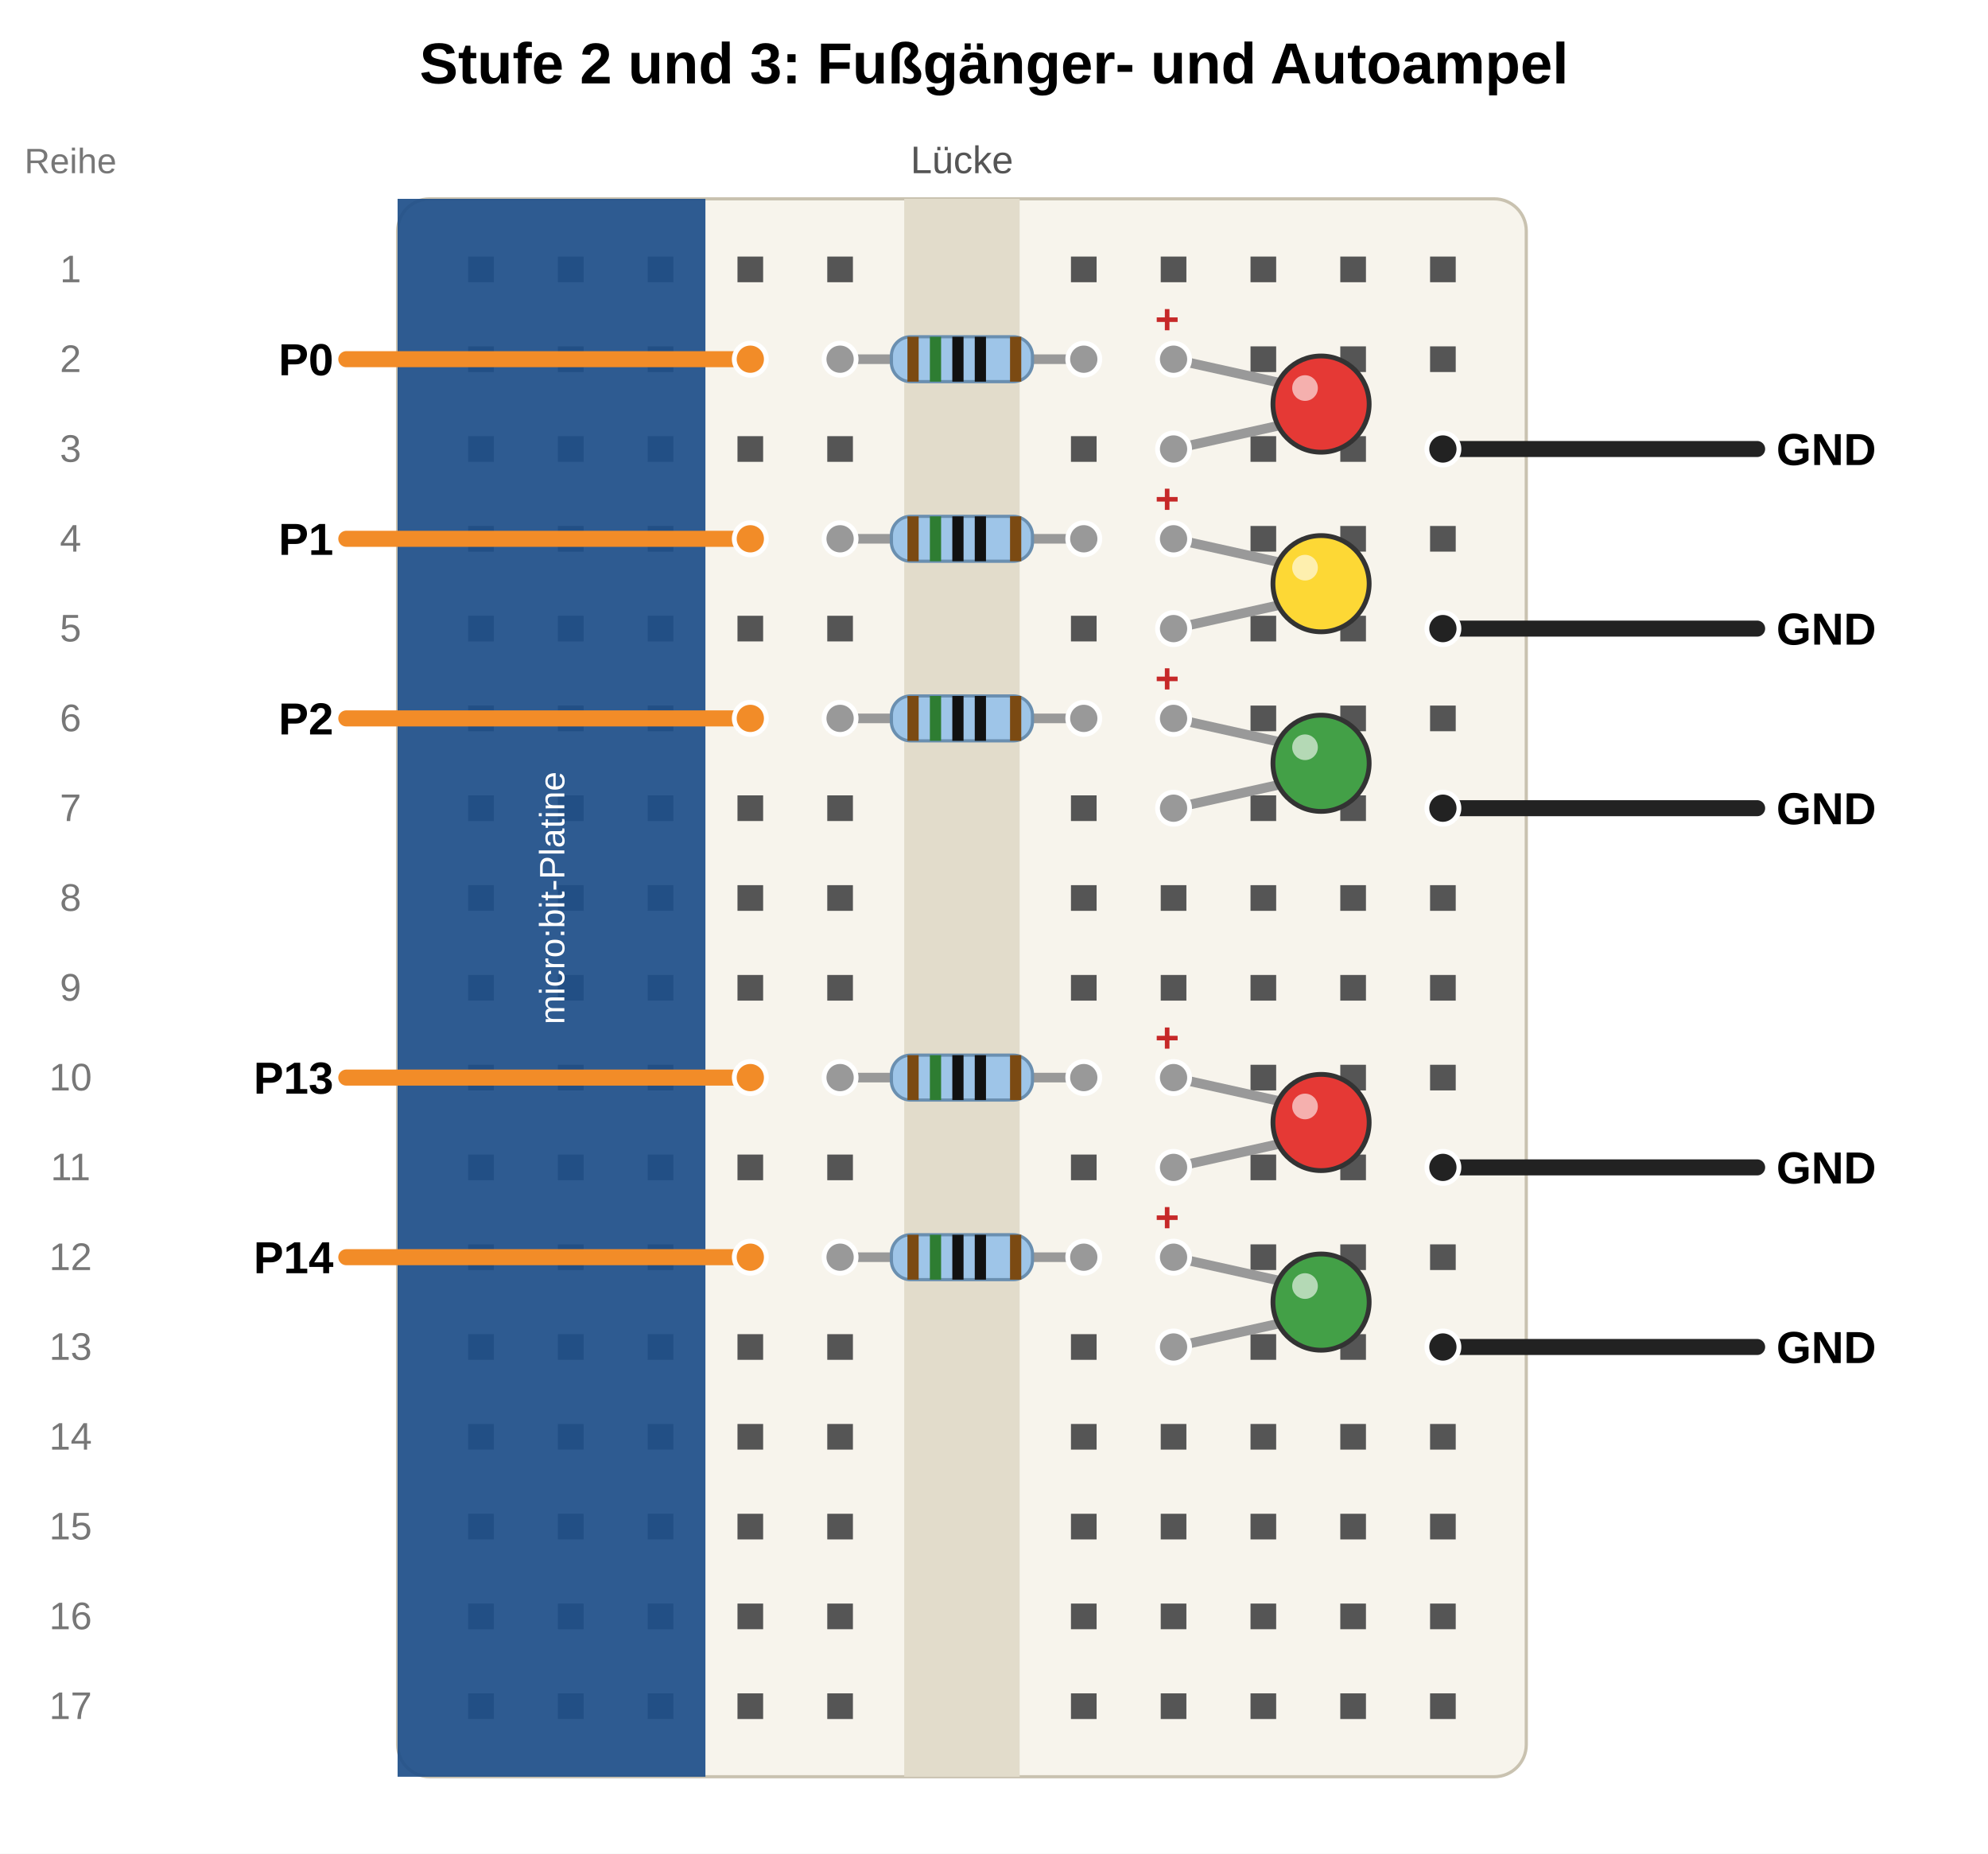
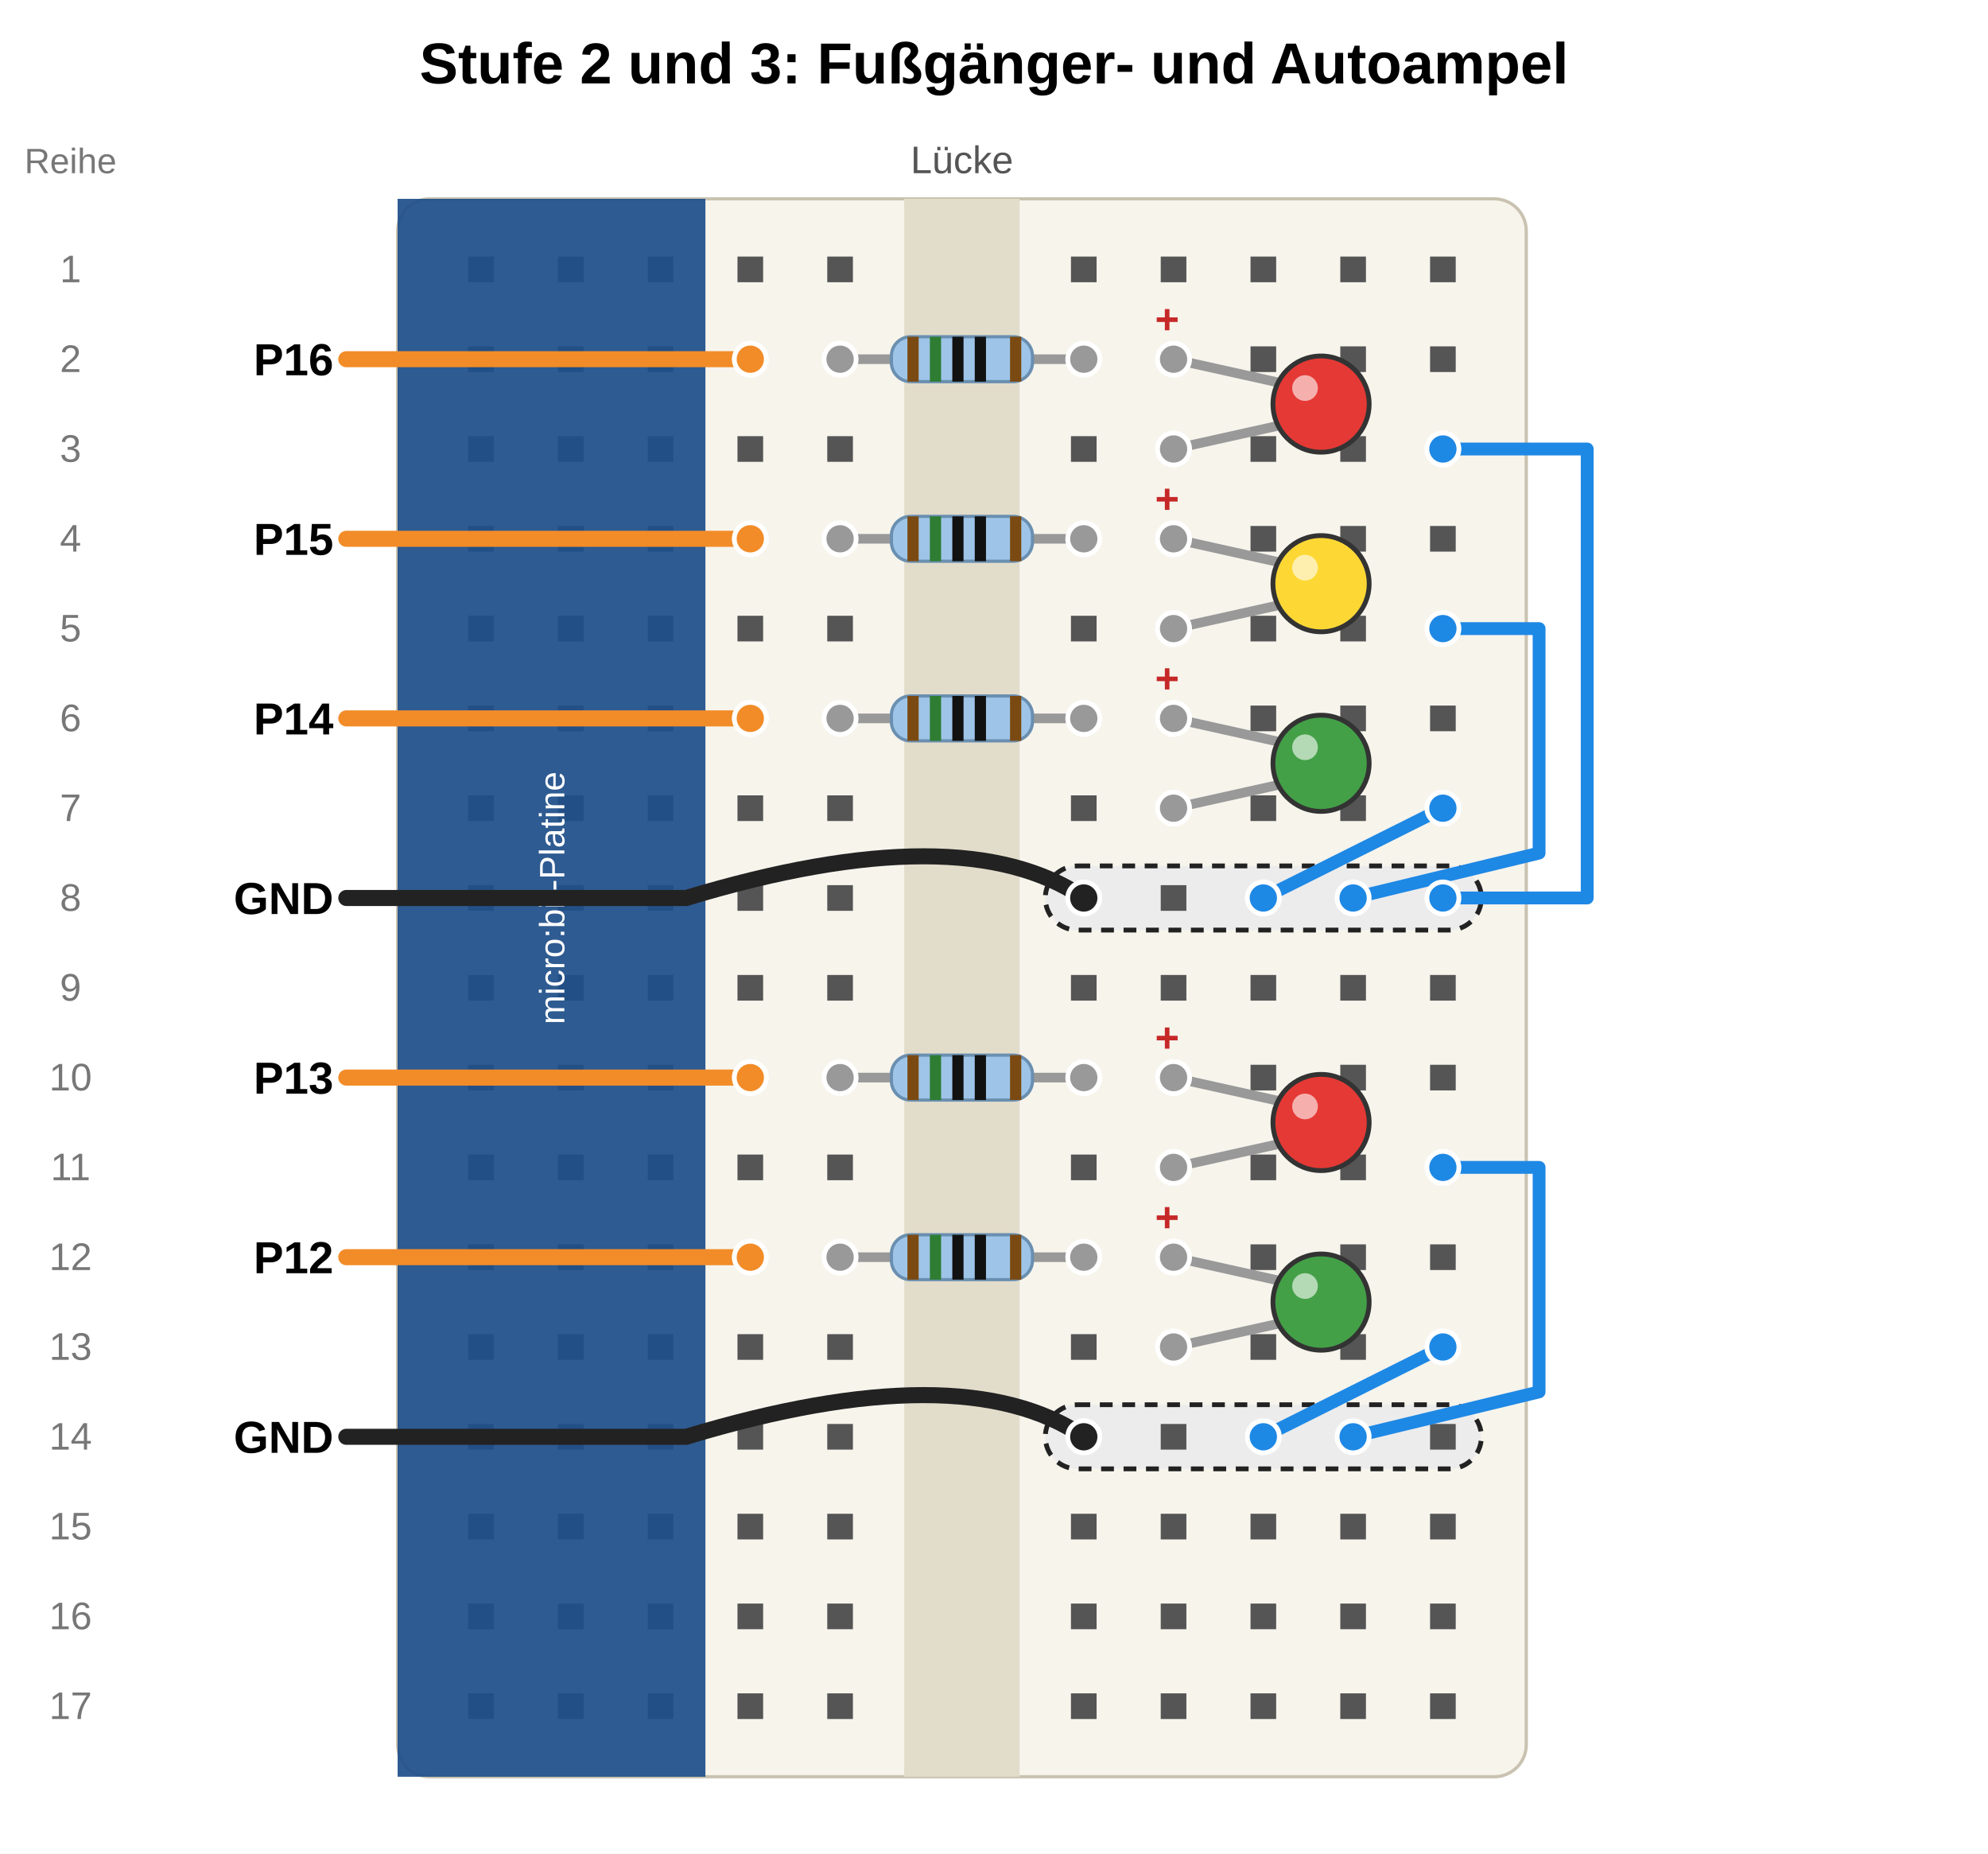
<svg xmlns="http://www.w3.org/2000/svg" viewBox="0 0 620 578" width="620" height="578" role="img" aria-label="Stufe 2 und 3: Fußgänger- und Autoampel">
  <rect width="620" height="578" fill="#fff" />
  <text x="310.0" y="26" text-anchor="middle" font-size="18" font-weight="bold" font-family="Arial, Helvetica, sans-serif">Stufe 2 und 3: Fußgänger- und Autoampel</text>
  <rect x="124" y="62" width="352" height="492" rx="10" fill="#f7f4ec" stroke="#c9c2b0" />
  <rect x="282" y="62" width="36" height="492" fill="#e2dccb" />
  <text x="300" y="54" text-anchor="middle" font-size="12" fill="#555" font-family="Arial, Helvetica, sans-serif">Lücke</text>
  <text x="22" y="88" text-anchor="middle" font-size="12" fill="#777" font-family="Arial, Helvetica, sans-serif">1</text>
  <rect x="146" y="80" width="8" height="8" fill="#555" />
  <rect x="174" y="80" width="8" height="8" fill="#555" />
  <rect x="202" y="80" width="8" height="8" fill="#555" />
  <rect x="230" y="80" width="8" height="8" fill="#555" />
  <rect x="258" y="80" width="8" height="8" fill="#555" />
  <rect x="334" y="80" width="8" height="8" fill="#555" />
  <rect x="362" y="80" width="8" height="8" fill="#555" />
  <rect x="390" y="80" width="8" height="8" fill="#555" />
  <rect x="418" y="80" width="8" height="8" fill="#555" />
  <rect x="446" y="80" width="8" height="8" fill="#555" />
  <text x="22" y="116" text-anchor="middle" font-size="12" fill="#777" font-family="Arial, Helvetica, sans-serif">2</text>
  <rect x="146" y="108" width="8" height="8" fill="#555" />
  <rect x="174" y="108" width="8" height="8" fill="#555" />
  <rect x="202" y="108" width="8" height="8" fill="#555" />
  <rect x="230" y="108" width="8" height="8" fill="#555" />
  <rect x="258" y="108" width="8" height="8" fill="#555" />
  <rect x="334" y="108" width="8" height="8" fill="#555" />
  <rect x="362" y="108" width="8" height="8" fill="#555" />
  <rect x="390" y="108" width="8" height="8" fill="#555" />
  <rect x="418" y="108" width="8" height="8" fill="#555" />
  <rect x="446" y="108" width="8" height="8" fill="#555" />
  <text x="22" y="144" text-anchor="middle" font-size="12" fill="#777" font-family="Arial, Helvetica, sans-serif">3</text>
  <rect x="146" y="136" width="8" height="8" fill="#555" />
  <rect x="174" y="136" width="8" height="8" fill="#555" />
  <rect x="202" y="136" width="8" height="8" fill="#555" />
  <rect x="230" y="136" width="8" height="8" fill="#555" />
  <rect x="258" y="136" width="8" height="8" fill="#555" />
  <rect x="334" y="136" width="8" height="8" fill="#555" />
  <rect x="362" y="136" width="8" height="8" fill="#555" />
  <rect x="390" y="136" width="8" height="8" fill="#555" />
  <rect x="418" y="136" width="8" height="8" fill="#555" />
  <rect x="446" y="136" width="8" height="8" fill="#555" />
  <text x="22" y="172" text-anchor="middle" font-size="12" fill="#777" font-family="Arial, Helvetica, sans-serif">4</text>
  <rect x="146" y="164" width="8" height="8" fill="#555" />
  <rect x="174" y="164" width="8" height="8" fill="#555" />
  <rect x="202" y="164" width="8" height="8" fill="#555" />
  <rect x="230" y="164" width="8" height="8" fill="#555" />
  <rect x="258" y="164" width="8" height="8" fill="#555" />
  <rect x="334" y="164" width="8" height="8" fill="#555" />
  <rect x="362" y="164" width="8" height="8" fill="#555" />
  <rect x="390" y="164" width="8" height="8" fill="#555" />
  <rect x="418" y="164" width="8" height="8" fill="#555" />
  <rect x="446" y="164" width="8" height="8" fill="#555" />
  <text x="22" y="200" text-anchor="middle" font-size="12" fill="#777" font-family="Arial, Helvetica, sans-serif">5</text>
  <rect x="146" y="192" width="8" height="8" fill="#555" />
  <rect x="174" y="192" width="8" height="8" fill="#555" />
  <rect x="202" y="192" width="8" height="8" fill="#555" />
  <rect x="230" y="192" width="8" height="8" fill="#555" />
  <rect x="258" y="192" width="8" height="8" fill="#555" />
  <rect x="334" y="192" width="8" height="8" fill="#555" />
  <rect x="362" y="192" width="8" height="8" fill="#555" />
  <rect x="390" y="192" width="8" height="8" fill="#555" />
  <rect x="418" y="192" width="8" height="8" fill="#555" />
  <rect x="446" y="192" width="8" height="8" fill="#555" />
  <text x="22" y="228" text-anchor="middle" font-size="12" fill="#777" font-family="Arial, Helvetica, sans-serif">6</text>
  <rect x="146" y="220" width="8" height="8" fill="#555" />
  <rect x="174" y="220" width="8" height="8" fill="#555" />
  <rect x="202" y="220" width="8" height="8" fill="#555" />
  <rect x="230" y="220" width="8" height="8" fill="#555" />
  <rect x="258" y="220" width="8" height="8" fill="#555" />
  <rect x="334" y="220" width="8" height="8" fill="#555" />
  <rect x="362" y="220" width="8" height="8" fill="#555" />
  <rect x="390" y="220" width="8" height="8" fill="#555" />
  <rect x="418" y="220" width="8" height="8" fill="#555" />
  <rect x="446" y="220" width="8" height="8" fill="#555" />
  <text x="22" y="256" text-anchor="middle" font-size="12" fill="#777" font-family="Arial, Helvetica, sans-serif">7</text>
  <rect x="146" y="248" width="8" height="8" fill="#555" />
  <rect x="174" y="248" width="8" height="8" fill="#555" />
  <rect x="202" y="248" width="8" height="8" fill="#555" />
  <rect x="230" y="248" width="8" height="8" fill="#555" />
  <rect x="258" y="248" width="8" height="8" fill="#555" />
  <rect x="334" y="248" width="8" height="8" fill="#555" />
  <rect x="362" y="248" width="8" height="8" fill="#555" />
  <rect x="390" y="248" width="8" height="8" fill="#555" />
  <rect x="418" y="248" width="8" height="8" fill="#555" />
  <rect x="446" y="248" width="8" height="8" fill="#555" />
  <text x="22" y="284" text-anchor="middle" font-size="12" fill="#777" font-family="Arial, Helvetica, sans-serif">8</text>
  <rect x="146" y="276" width="8" height="8" fill="#555" />
  <rect x="174" y="276" width="8" height="8" fill="#555" />
  <rect x="202" y="276" width="8" height="8" fill="#555" />
  <rect x="230" y="276" width="8" height="8" fill="#555" />
  <rect x="258" y="276" width="8" height="8" fill="#555" />
  <rect x="334" y="276" width="8" height="8" fill="#555" />
  <rect x="362" y="276" width="8" height="8" fill="#555" />
  <rect x="390" y="276" width="8" height="8" fill="#555" />
  <rect x="418" y="276" width="8" height="8" fill="#555" />
  <rect x="446" y="276" width="8" height="8" fill="#555" />
  <text x="22" y="312" text-anchor="middle" font-size="12" fill="#777" font-family="Arial, Helvetica, sans-serif">9</text>
  <rect x="146" y="304" width="8" height="8" fill="#555" />
  <rect x="174" y="304" width="8" height="8" fill="#555" />
  <rect x="202" y="304" width="8" height="8" fill="#555" />
  <rect x="230" y="304" width="8" height="8" fill="#555" />
  <rect x="258" y="304" width="8" height="8" fill="#555" />
  <rect x="334" y="304" width="8" height="8" fill="#555" />
  <rect x="362" y="304" width="8" height="8" fill="#555" />
  <rect x="390" y="304" width="8" height="8" fill="#555" />
  <rect x="418" y="304" width="8" height="8" fill="#555" />
  <rect x="446" y="304" width="8" height="8" fill="#555" />
  <text x="22" y="340" text-anchor="middle" font-size="12" fill="#777" font-family="Arial, Helvetica, sans-serif">10</text>
  <rect x="146" y="332" width="8" height="8" fill="#555" />
  <rect x="174" y="332" width="8" height="8" fill="#555" />
  <rect x="202" y="332" width="8" height="8" fill="#555" />
  <rect x="230" y="332" width="8" height="8" fill="#555" />
  <rect x="258" y="332" width="8" height="8" fill="#555" />
  <rect x="334" y="332" width="8" height="8" fill="#555" />
  <rect x="362" y="332" width="8" height="8" fill="#555" />
  <rect x="390" y="332" width="8" height="8" fill="#555" />
  <rect x="418" y="332" width="8" height="8" fill="#555" />
  <rect x="446" y="332" width="8" height="8" fill="#555" />
  <text x="22" y="368" text-anchor="middle" font-size="12" fill="#777" font-family="Arial, Helvetica, sans-serif">11</text>
  <rect x="146" y="360" width="8" height="8" fill="#555" />
  <rect x="174" y="360" width="8" height="8" fill="#555" />
  <rect x="202" y="360" width="8" height="8" fill="#555" />
  <rect x="230" y="360" width="8" height="8" fill="#555" />
  <rect x="258" y="360" width="8" height="8" fill="#555" />
  <rect x="334" y="360" width="8" height="8" fill="#555" />
  <rect x="362" y="360" width="8" height="8" fill="#555" />
  <rect x="390" y="360" width="8" height="8" fill="#555" />
  <rect x="418" y="360" width="8" height="8" fill="#555" />
  <rect x="446" y="360" width="8" height="8" fill="#555" />
  <text x="22" y="396" text-anchor="middle" font-size="12" fill="#777" font-family="Arial, Helvetica, sans-serif">12</text>
  <rect x="146" y="388" width="8" height="8" fill="#555" />
  <rect x="174" y="388" width="8" height="8" fill="#555" />
  <rect x="202" y="388" width="8" height="8" fill="#555" />
  <rect x="230" y="388" width="8" height="8" fill="#555" />
  <rect x="258" y="388" width="8" height="8" fill="#555" />
  <rect x="334" y="388" width="8" height="8" fill="#555" />
  <rect x="362" y="388" width="8" height="8" fill="#555" />
  <rect x="390" y="388" width="8" height="8" fill="#555" />
  <rect x="418" y="388" width="8" height="8" fill="#555" />
  <rect x="446" y="388" width="8" height="8" fill="#555" />
  <text x="22" y="424" text-anchor="middle" font-size="12" fill="#777" font-family="Arial, Helvetica, sans-serif">13</text>
  <rect x="146" y="416" width="8" height="8" fill="#555" />
  <rect x="174" y="416" width="8" height="8" fill="#555" />
  <rect x="202" y="416" width="8" height="8" fill="#555" />
  <rect x="230" y="416" width="8" height="8" fill="#555" />
  <rect x="258" y="416" width="8" height="8" fill="#555" />
  <rect x="334" y="416" width="8" height="8" fill="#555" />
  <rect x="362" y="416" width="8" height="8" fill="#555" />
  <rect x="390" y="416" width="8" height="8" fill="#555" />
  <rect x="418" y="416" width="8" height="8" fill="#555" />
  <rect x="446" y="416" width="8" height="8" fill="#555" />
  <text x="22" y="452" text-anchor="middle" font-size="12" fill="#777" font-family="Arial, Helvetica, sans-serif">14</text>
  <rect x="146" y="444" width="8" height="8" fill="#555" />
  <rect x="174" y="444" width="8" height="8" fill="#555" />
  <rect x="202" y="444" width="8" height="8" fill="#555" />
  <rect x="230" y="444" width="8" height="8" fill="#555" />
  <rect x="258" y="444" width="8" height="8" fill="#555" />
  <rect x="334" y="444" width="8" height="8" fill="#555" />
  <rect x="362" y="444" width="8" height="8" fill="#555" />
  <rect x="390" y="444" width="8" height="8" fill="#555" />
  <rect x="418" y="444" width="8" height="8" fill="#555" />
  <rect x="446" y="444" width="8" height="8" fill="#555" />
  <text x="22" y="480" text-anchor="middle" font-size="12" fill="#777" font-family="Arial, Helvetica, sans-serif">15</text>
  <rect x="146" y="472" width="8" height="8" fill="#555" />
  <rect x="174" y="472" width="8" height="8" fill="#555" />
  <rect x="202" y="472" width="8" height="8" fill="#555" />
  <rect x="230" y="472" width="8" height="8" fill="#555" />
  <rect x="258" y="472" width="8" height="8" fill="#555" />
  <rect x="334" y="472" width="8" height="8" fill="#555" />
  <rect x="362" y="472" width="8" height="8" fill="#555" />
  <rect x="390" y="472" width="8" height="8" fill="#555" />
  <rect x="418" y="472" width="8" height="8" fill="#555" />
  <rect x="446" y="472" width="8" height="8" fill="#555" />
  <text x="22" y="508" text-anchor="middle" font-size="12" fill="#777" font-family="Arial, Helvetica, sans-serif">16</text>
  <rect x="146" y="500" width="8" height="8" fill="#555" />
  <rect x="174" y="500" width="8" height="8" fill="#555" />
  <rect x="202" y="500" width="8" height="8" fill="#555" />
  <rect x="230" y="500" width="8" height="8" fill="#555" />
  <rect x="258" y="500" width="8" height="8" fill="#555" />
  <rect x="334" y="500" width="8" height="8" fill="#555" />
  <rect x="362" y="500" width="8" height="8" fill="#555" />
  <rect x="390" y="500" width="8" height="8" fill="#555" />
  <rect x="418" y="500" width="8" height="8" fill="#555" />
  <rect x="446" y="500" width="8" height="8" fill="#555" />
  <text x="22" y="536" text-anchor="middle" font-size="12" fill="#777" font-family="Arial, Helvetica, sans-serif">17</text>
  <rect x="146" y="528" width="8" height="8" fill="#555" />
  <rect x="174" y="528" width="8" height="8" fill="#555" />
  <rect x="202" y="528" width="8" height="8" fill="#555" />
  <rect x="230" y="528" width="8" height="8" fill="#555" />
  <rect x="258" y="528" width="8" height="8" fill="#555" />
  <rect x="334" y="528" width="8" height="8" fill="#555" />
  <rect x="362" y="528" width="8" height="8" fill="#555" />
  <rect x="390" y="528" width="8" height="8" fill="#555" />
  <rect x="418" y="528" width="8" height="8" fill="#555" />
  <rect x="446" y="528" width="8" height="8" fill="#555" />
  <text x="22" y="54" text-anchor="middle" font-size="11" fill="#777" font-family="Arial, Helvetica, sans-serif">Reihe</text>
  <rect x="124" y="62" width="96" height="492" fill="#1d4e89" opacity="0.92" />
  <text x="172" y="284" text-anchor="middle" font-size="11" fill="#fff" font-family="Arial, Helvetica, sans-serif" transform="rotate(-90 172 280)">micro:bit-Platine</text>
-   <text x="104" y="117" text-anchor="end" font-size="14" font-weight="bold" font-family="Arial, Helvetica, sans-serif">P0</text>
+   <text x="104" y="117" text-anchor="end" font-size="14" font-weight="bold" font-family="Arial, Helvetica, sans-serif">P16</text>
  <line x1="108" y1="112" x2="234" y2="112" stroke="#f28c28" stroke-width="5" stroke-linecap="round" />
  <circle cx="234" cy="112" r="5" fill="#f28c28" stroke="#fff" stroke-width="1.5" />
  <line x1="262" y1="112" x2="338" y2="112" stroke="#999" stroke-width="3" />
  <rect x="278" y="105" width="44" height="14" rx="6" fill="#9ec5e8" stroke="#6a8fb0" />
  <rect x="283" y="105" width="3.5" height="14" fill="#7b4a12" />
  <rect x="290" y="105" width="3.5" height="14" fill="#2e7d32" />
  <rect x="297" y="105" width="3.5" height="14" fill="#111" />
  <rect x="304" y="105" width="3.5" height="14" fill="#111" />
  <rect x="315" y="105" width="3.5" height="14" fill="#7b4a12" />
  <circle cx="262" cy="112" r="5" fill="#999" stroke="#fff" stroke-width="1.5" />
  <circle cx="338" cy="112" r="5" fill="#999" stroke="#fff" stroke-width="1.5" />
  <line x1="366" y1="112" x2="402" y2="120.0" stroke="#999" stroke-width="3" />
  <line x1="366" y1="140" x2="402" y2="132.0" stroke="#999" stroke-width="3" />
  <circle cx="412" cy="126.0" r="15" fill="#e53935" stroke="#333" stroke-width="1.5" />
  <circle cx="407" cy="121.0" r="4" fill="#fff" opacity="0.6" />
  <circle cx="366" cy="112" r="5" fill="#999" stroke="#fff" stroke-width="1.5" />
  <circle cx="366" cy="140" r="5" fill="#999" stroke="#fff" stroke-width="1.5" />
  <text x="364" y="104" text-anchor="middle" font-size="13" font-weight="bold" fill="#c62828" font-family="Arial, Helvetica, sans-serif">+</text>
-   <line x1="450" y1="140" x2="548" y2="140" stroke="#222" stroke-width="5" stroke-linecap="round" />
-   <circle cx="450" cy="140" r="5" fill="#222" stroke="#fff" stroke-width="1.5" />
-   <text x="554" y="145" font-size="14" font-weight="bold" font-family="Arial, Helvetica, sans-serif">GND</text>
-   <text x="104" y="173" text-anchor="end" font-size="14" font-weight="bold" font-family="Arial, Helvetica, sans-serif">P1</text>
+   <text x="104" y="173" text-anchor="end" font-size="14" font-weight="bold" font-family="Arial, Helvetica, sans-serif">P15</text>
  <line x1="108" y1="168" x2="234" y2="168" stroke="#f28c28" stroke-width="5" stroke-linecap="round" />
  <circle cx="234" cy="168" r="5" fill="#f28c28" stroke="#fff" stroke-width="1.5" />
  <line x1="262" y1="168" x2="338" y2="168" stroke="#999" stroke-width="3" />
  <rect x="278" y="161" width="44" height="14" rx="6" fill="#9ec5e8" stroke="#6a8fb0" />
  <rect x="283" y="161" width="3.5" height="14" fill="#7b4a12" />
  <rect x="290" y="161" width="3.5" height="14" fill="#2e7d32" />
  <rect x="297" y="161" width="3.5" height="14" fill="#111" />
  <rect x="304" y="161" width="3.5" height="14" fill="#111" />
  <rect x="315" y="161" width="3.5" height="14" fill="#7b4a12" />
  <circle cx="262" cy="168" r="5" fill="#999" stroke="#fff" stroke-width="1.5" />
  <circle cx="338" cy="168" r="5" fill="#999" stroke="#fff" stroke-width="1.5" />
  <line x1="366" y1="168" x2="402" y2="176.0" stroke="#999" stroke-width="3" />
  <line x1="366" y1="196" x2="402" y2="188.0" stroke="#999" stroke-width="3" />
  <circle cx="412" cy="182.0" r="15" fill="#fdd835" stroke="#333" stroke-width="1.5" />
  <circle cx="407" cy="177.0" r="4" fill="#fff" opacity="0.6" />
  <circle cx="366" cy="168" r="5" fill="#999" stroke="#fff" stroke-width="1.5" />
  <circle cx="366" cy="196" r="5" fill="#999" stroke="#fff" stroke-width="1.5" />
  <text x="364" y="160" text-anchor="middle" font-size="13" font-weight="bold" fill="#c62828" font-family="Arial, Helvetica, sans-serif">+</text>
-   <line x1="450" y1="196" x2="548" y2="196" stroke="#222" stroke-width="5" stroke-linecap="round" />
-   <circle cx="450" cy="196" r="5" fill="#222" stroke="#fff" stroke-width="1.5" />
-   <text x="554" y="201" font-size="14" font-weight="bold" font-family="Arial, Helvetica, sans-serif">GND</text>
-   <text x="104" y="229" text-anchor="end" font-size="14" font-weight="bold" font-family="Arial, Helvetica, sans-serif">P2</text>
+   <text x="104" y="229" text-anchor="end" font-size="14" font-weight="bold" font-family="Arial, Helvetica, sans-serif">P14</text>
  <line x1="108" y1="224" x2="234" y2="224" stroke="#f28c28" stroke-width="5" stroke-linecap="round" />
  <circle cx="234" cy="224" r="5" fill="#f28c28" stroke="#fff" stroke-width="1.5" />
  <line x1="262" y1="224" x2="338" y2="224" stroke="#999" stroke-width="3" />
  <rect x="278" y="217" width="44" height="14" rx="6" fill="#9ec5e8" stroke="#6a8fb0" />
  <rect x="283" y="217" width="3.5" height="14" fill="#7b4a12" />
  <rect x="290" y="217" width="3.5" height="14" fill="#2e7d32" />
  <rect x="297" y="217" width="3.5" height="14" fill="#111" />
  <rect x="304" y="217" width="3.5" height="14" fill="#111" />
  <rect x="315" y="217" width="3.5" height="14" fill="#7b4a12" />
  <circle cx="262" cy="224" r="5" fill="#999" stroke="#fff" stroke-width="1.5" />
  <circle cx="338" cy="224" r="5" fill="#999" stroke="#fff" stroke-width="1.5" />
  <line x1="366" y1="224" x2="402" y2="232.0" stroke="#999" stroke-width="3" />
  <line x1="366" y1="252" x2="402" y2="244.0" stroke="#999" stroke-width="3" />
  <circle cx="412" cy="238.0" r="15" fill="#43a047" stroke="#333" stroke-width="1.5" />
  <circle cx="407" cy="233.0" r="4" fill="#fff" opacity="0.6" />
  <circle cx="366" cy="224" r="5" fill="#999" stroke="#fff" stroke-width="1.5" />
  <circle cx="366" cy="252" r="5" fill="#999" stroke="#fff" stroke-width="1.5" />
  <text x="364" y="216" text-anchor="middle" font-size="13" font-weight="bold" fill="#c62828" font-family="Arial, Helvetica, sans-serif">+</text>
-   <line x1="450" y1="252" x2="548" y2="252" stroke="#222" stroke-width="5" stroke-linecap="round" />
-   <circle cx="450" cy="252" r="5" fill="#222" stroke="#fff" stroke-width="1.5" />
-   <text x="554" y="257" font-size="14" font-weight="bold" font-family="Arial, Helvetica, sans-serif">GND</text>
  <text x="104" y="341" text-anchor="end" font-size="14" font-weight="bold" font-family="Arial, Helvetica, sans-serif">P13</text>
  <line x1="108" y1="336" x2="234" y2="336" stroke="#f28c28" stroke-width="5" stroke-linecap="round" />
  <circle cx="234" cy="336" r="5" fill="#f28c28" stroke="#fff" stroke-width="1.5" />
  <line x1="262" y1="336" x2="338" y2="336" stroke="#999" stroke-width="3" />
  <rect x="278" y="329" width="44" height="14" rx="6" fill="#9ec5e8" stroke="#6a8fb0" />
  <rect x="283" y="329" width="3.5" height="14" fill="#7b4a12" />
  <rect x="290" y="329" width="3.5" height="14" fill="#2e7d32" />
  <rect x="297" y="329" width="3.5" height="14" fill="#111" />
  <rect x="304" y="329" width="3.5" height="14" fill="#111" />
  <rect x="315" y="329" width="3.5" height="14" fill="#7b4a12" />
  <circle cx="262" cy="336" r="5" fill="#999" stroke="#fff" stroke-width="1.5" />
  <circle cx="338" cy="336" r="5" fill="#999" stroke="#fff" stroke-width="1.5" />
  <line x1="366" y1="336" x2="402" y2="344.0" stroke="#999" stroke-width="3" />
  <line x1="366" y1="364" x2="402" y2="356.0" stroke="#999" stroke-width="3" />
  <circle cx="412" cy="350.0" r="15" fill="#e53935" stroke="#333" stroke-width="1.5" />
  <circle cx="407" cy="345.0" r="4" fill="#fff" opacity="0.6" />
  <circle cx="366" cy="336" r="5" fill="#999" stroke="#fff" stroke-width="1.5" />
  <circle cx="366" cy="364" r="5" fill="#999" stroke="#fff" stroke-width="1.5" />
  <text x="364" y="328" text-anchor="middle" font-size="13" font-weight="bold" fill="#c62828" font-family="Arial, Helvetica, sans-serif">+</text>
-   <line x1="450" y1="364" x2="548" y2="364" stroke="#222" stroke-width="5" stroke-linecap="round" />
-   <circle cx="450" cy="364" r="5" fill="#222" stroke="#fff" stroke-width="1.5" />
-   <text x="554" y="369" font-size="14" font-weight="bold" font-family="Arial, Helvetica, sans-serif">GND</text>
-   <text x="104" y="397" text-anchor="end" font-size="14" font-weight="bold" font-family="Arial, Helvetica, sans-serif">P14</text>
+   <text x="104" y="397" text-anchor="end" font-size="14" font-weight="bold" font-family="Arial, Helvetica, sans-serif">P12</text>
  <line x1="108" y1="392" x2="234" y2="392" stroke="#f28c28" stroke-width="5" stroke-linecap="round" />
  <circle cx="234" cy="392" r="5" fill="#f28c28" stroke="#fff" stroke-width="1.5" />
  <line x1="262" y1="392" x2="338" y2="392" stroke="#999" stroke-width="3" />
  <rect x="278" y="385" width="44" height="14" rx="6" fill="#9ec5e8" stroke="#6a8fb0" />
  <rect x="283" y="385" width="3.5" height="14" fill="#7b4a12" />
  <rect x="290" y="385" width="3.5" height="14" fill="#2e7d32" />
  <rect x="297" y="385" width="3.5" height="14" fill="#111" />
  <rect x="304" y="385" width="3.5" height="14" fill="#111" />
  <rect x="315" y="385" width="3.5" height="14" fill="#7b4a12" />
  <circle cx="262" cy="392" r="5" fill="#999" stroke="#fff" stroke-width="1.5" />
  <circle cx="338" cy="392" r="5" fill="#999" stroke="#fff" stroke-width="1.5" />
  <line x1="366" y1="392" x2="402" y2="400.0" stroke="#999" stroke-width="3" />
  <line x1="366" y1="420" x2="402" y2="412.0" stroke="#999" stroke-width="3" />
  <circle cx="412" cy="406.0" r="15" fill="#43a047" stroke="#333" stroke-width="1.5" />
  <circle cx="407" cy="401.0" r="4" fill="#fff" opacity="0.6" />
  <circle cx="366" cy="392" r="5" fill="#999" stroke="#fff" stroke-width="1.5" />
  <circle cx="366" cy="420" r="5" fill="#999" stroke="#fff" stroke-width="1.5" />
  <text x="364" y="384" text-anchor="middle" font-size="13" font-weight="bold" fill="#c62828" font-family="Arial, Helvetica, sans-serif">+</text>
-   <line x1="450" y1="420" x2="548" y2="420" stroke="#222" stroke-width="5" stroke-linecap="round" />
-   <circle cx="450" cy="420" r="5" fill="#222" stroke="#fff" stroke-width="1.5" />
-   <text x="554" y="425" font-size="14" font-weight="bold" font-family="Arial, Helvetica, sans-serif">GND</text>
+   <rect x="326" y="270" width="136" height="20" rx="10" fill="#ececec" stroke="#222" stroke-width="1.5" stroke-dasharray="4 3" />
+   <rect x="334" y="276" width="8" height="8" fill="#555" />
+   <rect x="362" y="276" width="8" height="8" fill="#555" />
+   <rect x="390" y="276" width="8" height="8" fill="#555" />
+   <rect x="418" y="276" width="8" height="8" fill="#555" />
+   <rect x="446" y="276" width="8" height="8" fill="#555" />
+   <text x="104" y="285" text-anchor="end" font-size="14" font-weight="bold" font-family="Arial, Helvetica, sans-serif">GND</text>
+   <path d="M 108 280 L 214 280 Q 300 254 338 280" fill="none" stroke="#222" stroke-width="5" stroke-linecap="round" />
+   <circle cx="338" cy="280" r="5" fill="#222" stroke="#fff" stroke-width="1.5" />
+   <path d="M 450 252 L 394 280" fill="none" stroke="#1e88e5" stroke-width="4" stroke-linecap="round" stroke-linejoin="round" />
+   <circle cx="450" cy="252" r="5" fill="#1e88e5" stroke="#fff" stroke-width="1.5" />
+   <circle cx="394" cy="280" r="5" fill="#1e88e5" stroke="#fff" stroke-width="1.5" />
+   <path d="M 450 196 L 480 196 L 480 266 L 422 280" fill="none" stroke="#1e88e5" stroke-width="4" stroke-linecap="round" stroke-linejoin="round" />
+   <circle cx="450" cy="196" r="5" fill="#1e88e5" stroke="#fff" stroke-width="1.5" />
+   <circle cx="422" cy="280" r="5" fill="#1e88e5" stroke="#fff" stroke-width="1.5" />
+   <path d="M 450 140 L 495 140 L 495 280 L 450 280" fill="none" stroke="#1e88e5" stroke-width="4" stroke-linecap="round" stroke-linejoin="round" />
+   <circle cx="450" cy="140" r="5" fill="#1e88e5" stroke="#fff" stroke-width="1.5" />
+   <circle cx="450" cy="280" r="5" fill="#1e88e5" stroke="#fff" stroke-width="1.5" />
+   <rect x="326" y="438" width="136" height="20" rx="10" fill="#ececec" stroke="#222" stroke-width="1.5" stroke-dasharray="4 3" />
+   <rect x="334" y="444" width="8" height="8" fill="#555" />
+   <rect x="362" y="444" width="8" height="8" fill="#555" />
+   <rect x="390" y="444" width="8" height="8" fill="#555" />
+   <rect x="418" y="444" width="8" height="8" fill="#555" />
+   <rect x="446" y="444" width="8" height="8" fill="#555" />
+   <text x="104" y="453" text-anchor="end" font-size="14" font-weight="bold" font-family="Arial, Helvetica, sans-serif">GND</text>
+   <path d="M 108 448 L 214 448 Q 300 422 338 448" fill="none" stroke="#222" stroke-width="5" stroke-linecap="round" />
+   <circle cx="338" cy="448" r="5" fill="#222" stroke="#fff" stroke-width="1.5" />
+   <path d="M 450 420 L 394 448" fill="none" stroke="#1e88e5" stroke-width="4" stroke-linecap="round" stroke-linejoin="round" />
+   <circle cx="450" cy="420" r="5" fill="#1e88e5" stroke="#fff" stroke-width="1.5" />
+   <circle cx="394" cy="448" r="5" fill="#1e88e5" stroke="#fff" stroke-width="1.5" />
+   <path d="M 450 364 L 480 364 L 480 434 L 422 448" fill="none" stroke="#1e88e5" stroke-width="4" stroke-linecap="round" stroke-linejoin="round" />
+   <circle cx="450" cy="364" r="5" fill="#1e88e5" stroke="#fff" stroke-width="1.5" />
+   <circle cx="422" cy="448" r="5" fill="#1e88e5" stroke="#fff" stroke-width="1.5" />
</svg>
